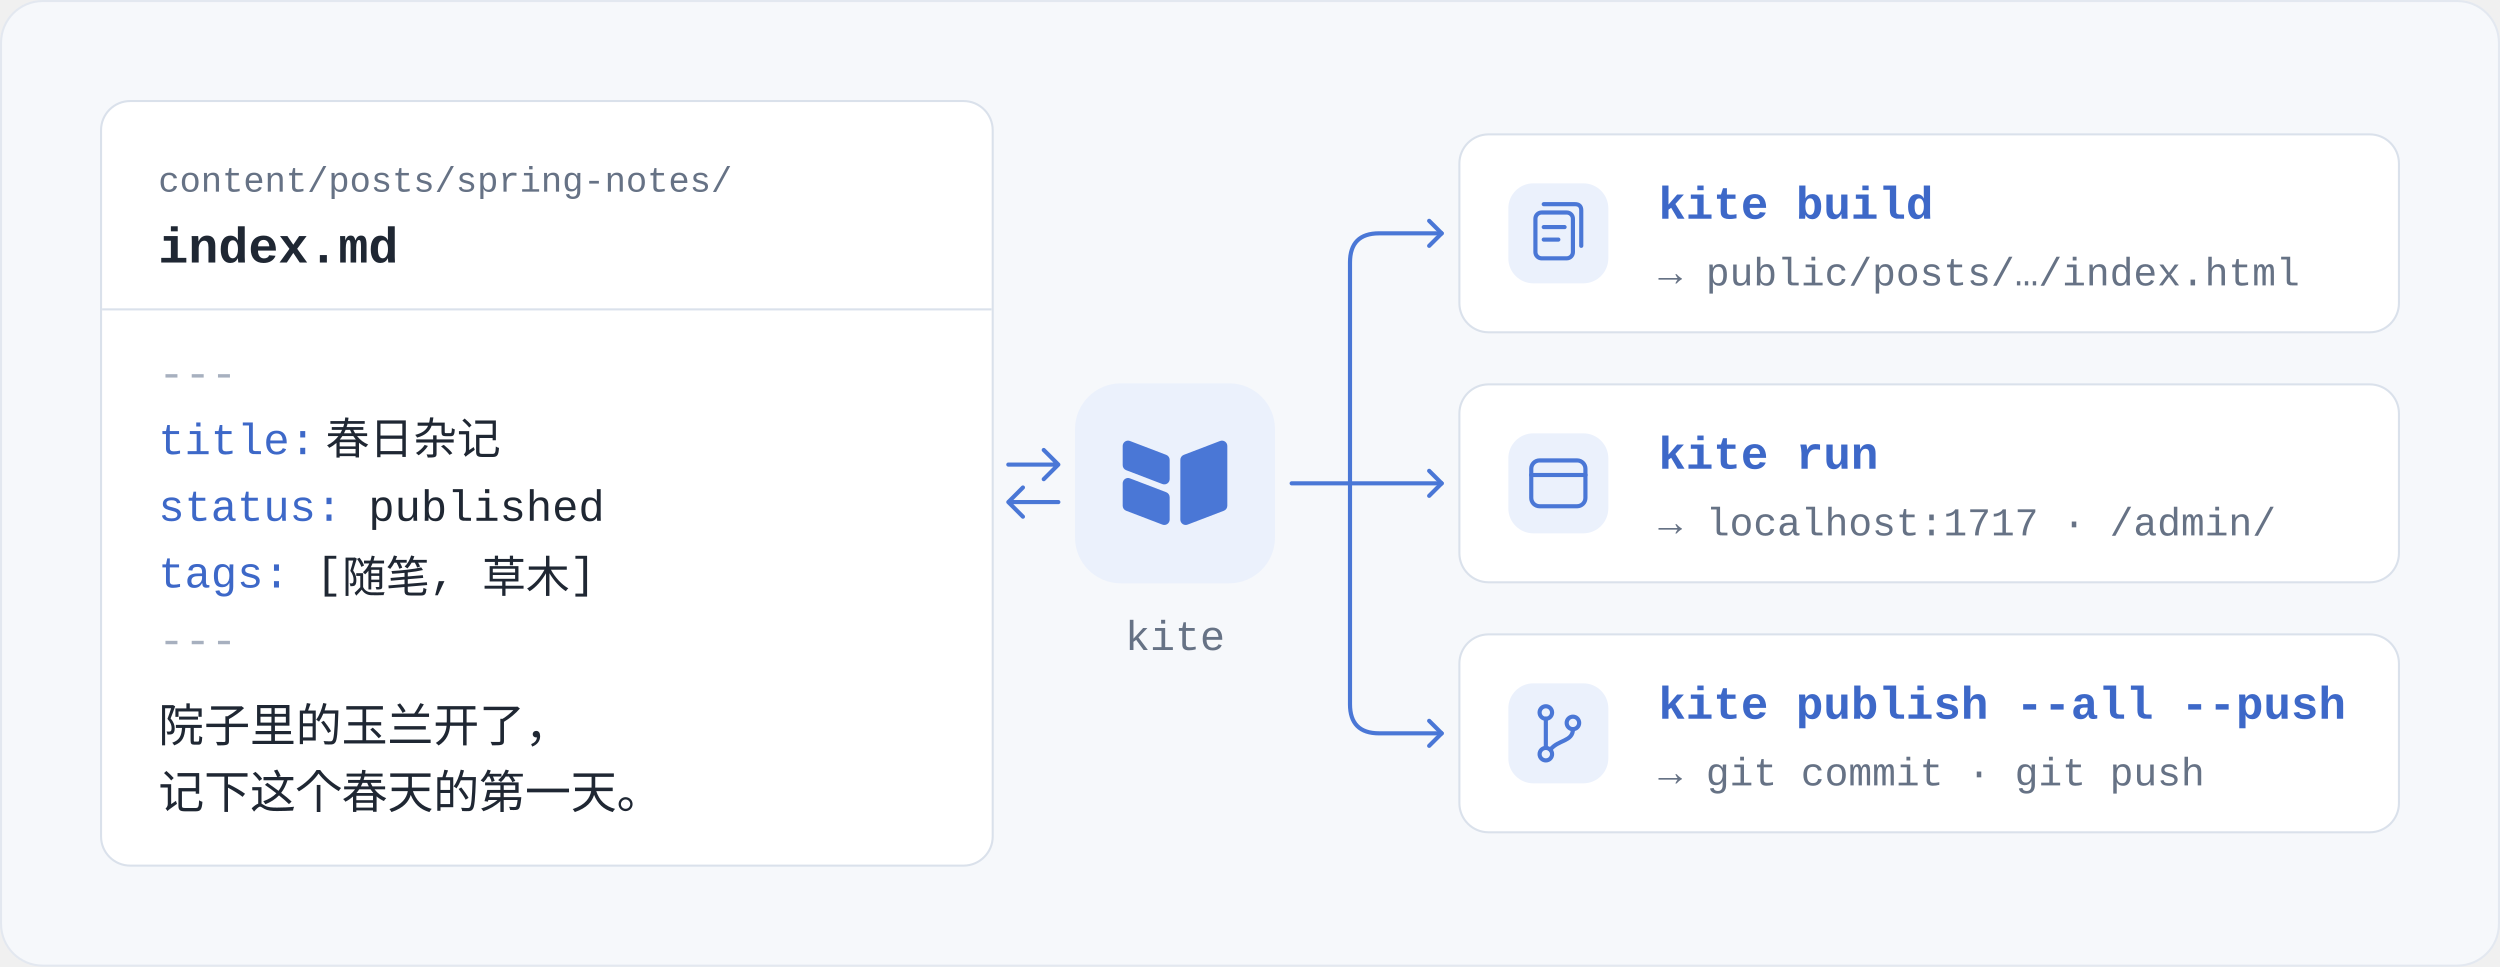
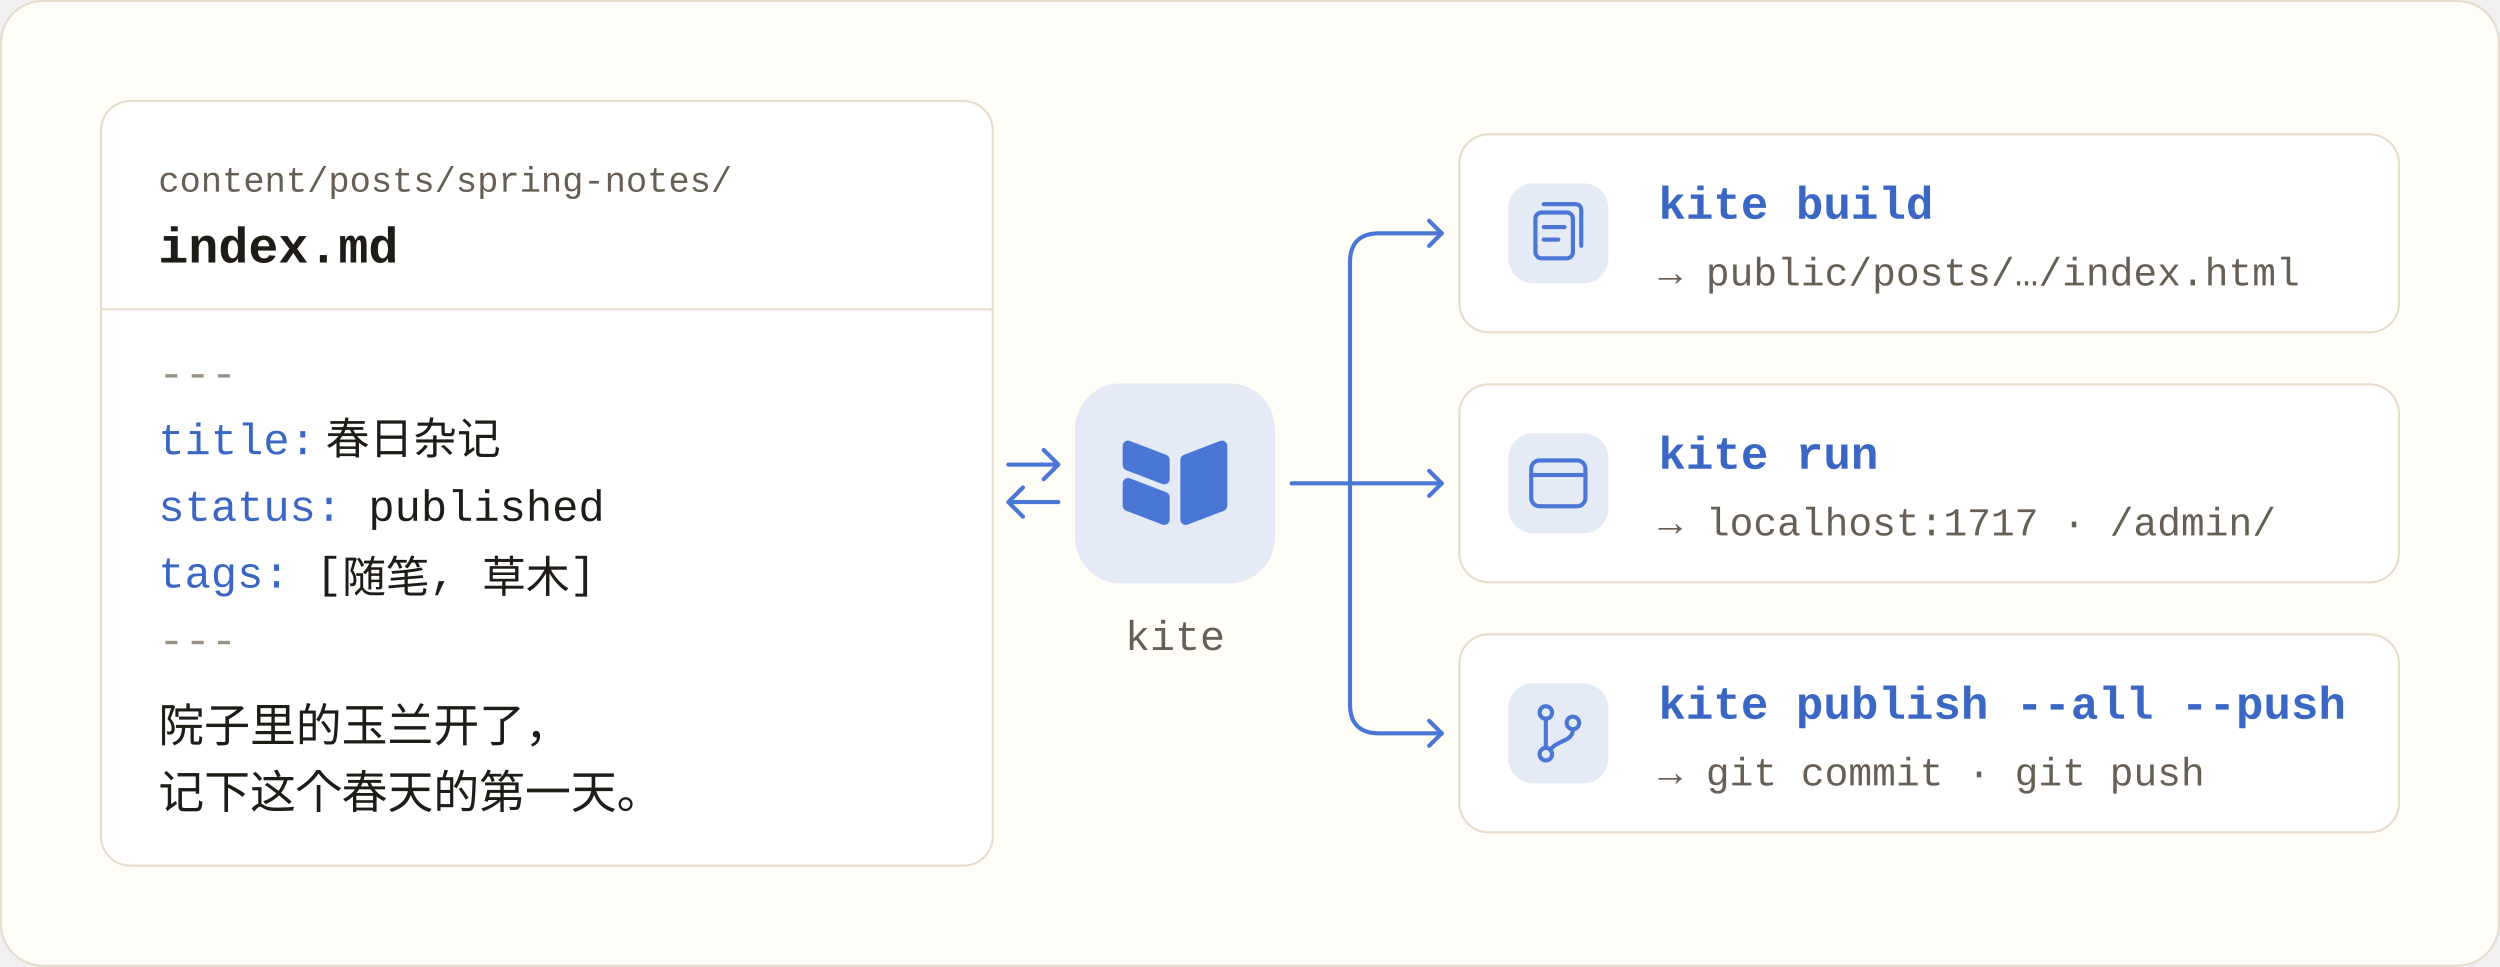
<svg xmlns="http://www.w3.org/2000/svg" width="1200" height="464" viewBox="0 0 1200 464" role="img" aria-labelledby="title desc">
  <style>
-     .canvas { fill: #F6F8FB; stroke: #E3E8F0; }
-     .card { fill: #FFFFFF; stroke: #DAE1EB; }
-     .rule { stroke: #DAE1EB; }
-     .ink { fill: #1F2733; }
-     .muted { fill: #667285; }
-     .faint { fill: #A7B0BF; }
-     .key { fill: #3D68C8; }
+     .canvas { fill: #FFFDF8; stroke: #E6DCC9; }
+     .card { fill: #FFFFFF; stroke: #E6DCC9; }
+     .rule { stroke: #E6DCC9; }
+     .ink { fill: #1F1C17; }
+     .muted { fill: #675F53; }
+     .faint { fill: #9A9081; }
+     .key { fill: #3A66C4; }
    .mark { fill: #4A77D6; }
    .line { fill: none; stroke: #4A77D6; stroke-width: 2; stroke-linecap: round; stroke-linejoin: round; }
-     .tint { fill: #EBF1FC; }
+     .tint { fill: #E4EAF6; }
    .mono { font-family: ui-monospace, SFMono-Regular, 'SF Mono', Menlo, Consolas, 'Liberation Mono', monospace; }
    .serif { font-family: 'Noto Serif SC', 'Songti SC', Georgia, 'Times New Roman', serif; }
    @media (prefers-color-scheme: dark) {
-       .canvas { fill: #131A24; stroke: #242E3C; }
-       .card { fill: #18212E; stroke: #2A3546; }
-       .rule { stroke: #2A3546; }
-       .ink { fill: #E6EDF5; }
-       .muted { fill: #98A4B6; }
-       .faint { fill: #566378; }
-       .key { fill: #8FB0F4; }
-       .mark { fill: #6F97EC; }
-       .line { stroke: #6F97EC; }
-       .tint { fill: #1D2A40; }
+       .canvas { fill: #1B1C21; stroke: #2D2E34; }
+       .card { fill: #17181D; stroke: #2D2E34; }
+       .rule { stroke: #2D2E34; }
+       .ink { fill: #EFE8DA; }
+       .muted { fill: #A39C8F; }
+       .faint { fill: #6F6A61; }
+       .key { fill: #8FB0FF; }
+       .mark { fill: #8FB0FF; }
+       .line { stroke: #8FB0FF; }
+       .tint { fill: #232736; }
    }
  </style>
  <rect class="canvas" x="0.5" y="0.5" width="1199" height="463" rx="20" />
  <g id="source">
    <rect class="card" x="48.5" y="48.5" width="428" height="367" rx="14" />
    <path class="rule" d="M49 148.5H476" />
    <g class="mono">
      <text class="muted" x="76" y="92" font-size="17">content/posts/spring-notes/</text>
      <text class="ink" x="76" y="126" font-size="24" font-weight="600">index.md</text>
      <g class="ink" font-size="21">
        <text class="faint" x="76" y="186">---</text>
        <text x="76" y="218">
          <tspan class="key">title:</tspan> 春日杂记</text>
        <text x="76" y="250">
          <tspan class="key">status:</tspan> published</text>
        <text x="76" y="282">
          <tspan class="key">tags:</tspan> [随笔, 草木]</text>
        <text class="faint" x="76" y="314">---</text>
      </g>
    </g>
    <g class="serif ink" font-size="22">
      <text x="76" y="356">院子里的玉兰开了，</text>
      <text x="76" y="388">记下这个春天的第一天。</text>
    </g>
  </g>
  <g id="read-write" class="line">
    <path d="M484 223H508M501 216L508 223L501 230" />
    <path d="M508 241H484M491 234L484 241L491 248" />
  </g>
  <g id="kite">
    <rect class="tint" x="516" y="184" width="96" height="96" rx="22" />
    <g class="mark" transform="translate(564 232) scale(1.25) translate(-32 -32)">
      <path d="M14.692 15.735L28.632 21.065A2.05 2.05 0 0 1 29.95 22.98L29.95 30.36A2.05 2.05 0 0 1 27.168 32.275L13.228 26.945A2.05 2.05 0 0 1 11.91 25.03L11.91 17.65A2.05 2.05 0 0 1 14.692 15.735Z" />
      <path d="M14.692 30.085L28.632 35.415A2.05 2.05 0 0 1 29.95 37.33L29.95 45.94A2.05 2.05 0 0 1 27.168 47.855L13.228 42.525A2.05 2.05 0 0 1 11.91 40.61L11.91 32A2.05 2.05 0 0 1 14.692 30.085Z" />
      <path d="M35.368 21.065L49.308 15.735A2.05 2.05 0 0 1 52.09 17.65L52.09 40.61A2.05 2.05 0 0 1 50.772 42.525L36.832 47.855A2.05 2.05 0 0 1 34.05 45.94L34.05 22.98A2.05 2.05 0 0 1 35.368 21.065Z" />
    </g>
    <text class="mono muted" x="564" y="312" text-anchor="middle" font-size="20">kite</text>
  </g>
  <g id="fan-out" class="line">
    <path d="M620 232H692" />
    <path d="M648 232V126Q648 112 662 112H692" />
    <path d="M648 232V338Q648 352 662 352H692" />
    <path d="M686 106L692 112L686 118M686 226L692 232L686 238M686 346L692 352L686 358" />
  </g>
  <g id="outputs">
    <rect class="card" x="700.5" y="64.5" width="451" height="95" rx="14" />
    <rect class="card" x="700.5" y="184.5" width="451" height="95" rx="14" />
    <rect class="card" x="700.5" y="304.5" width="451" height="95" rx="14" />
    <rect class="tint" x="724" y="88" width="48" height="48" rx="12" />
    <rect class="tint" x="724" y="208" width="48" height="48" rx="12" />
    <rect class="tint" x="724" y="328" width="48" height="48" rx="12" />
    <g class="line">
      <g id="glyph-pages">
        <rect x="737" y="102" width="18" height="22" rx="3" />
        <path d="M741 98H756Q759 98 759 101V118" />
        <path d="M741 109H751M741 115H748" />
      </g>
      <g id="glyph-browser">
        <rect x="735" y="221" width="26" height="22" rx="4" />
        <path d="M735 228H761" />
      </g>
      <g id="glyph-git">
        <circle cx="742" cy="342" r="3" />
        <circle cx="742" cy="362" r="3" />
        <circle cx="755" cy="347" r="3" />
        <path d="M742 345V359M755 350C755 356 748 355 744.2 359.8" />
      </g>
    </g>
    <g class="mono">
      <g class="key" font-size="22" font-weight="600">
        <text x="796" y="105">kite build</text>
        <text x="796" y="225">kite run</text>
        <text x="796" y="345">kite publish --all --push</text>
      </g>
      <g class="muted" font-size="19">
        <text x="796" y="137">→ public/posts/…/index.html</text>
        <text x="796" y="257">→ localhost:1717 · /admin/</text>
        <text x="796" y="377">→ git commit · git push</text>
      </g>
    </g>
  </g>
</svg>
